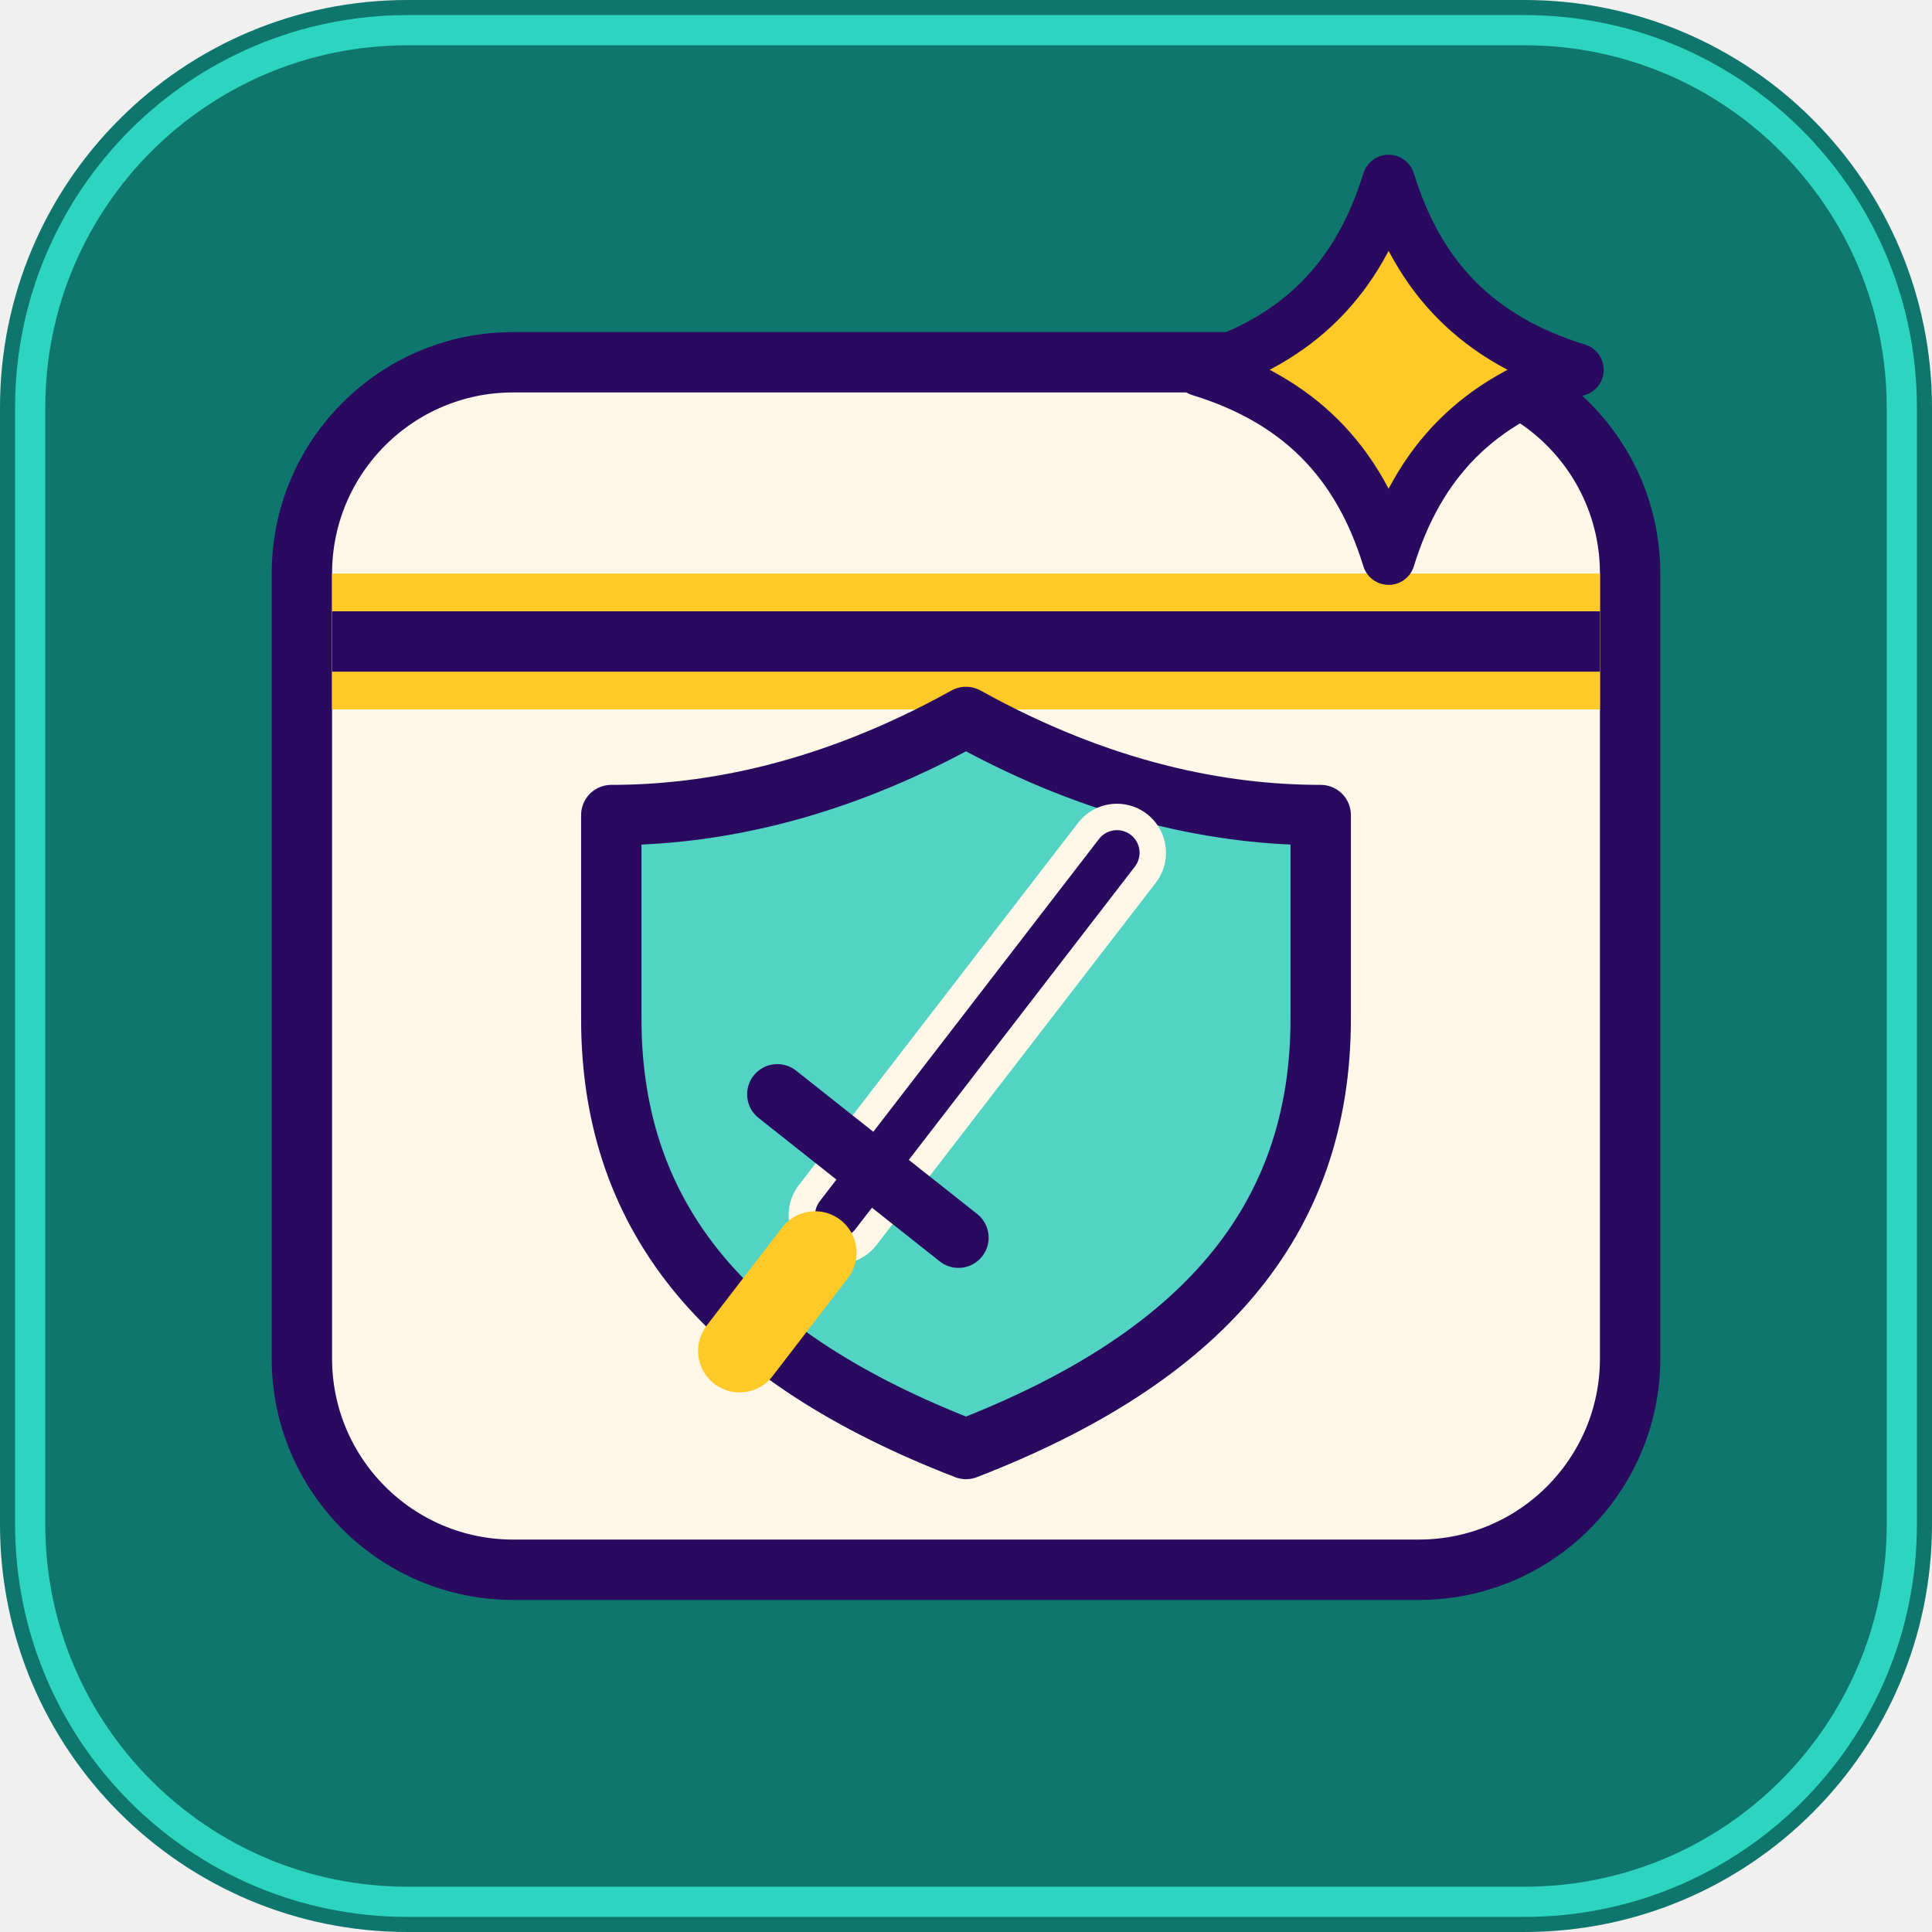
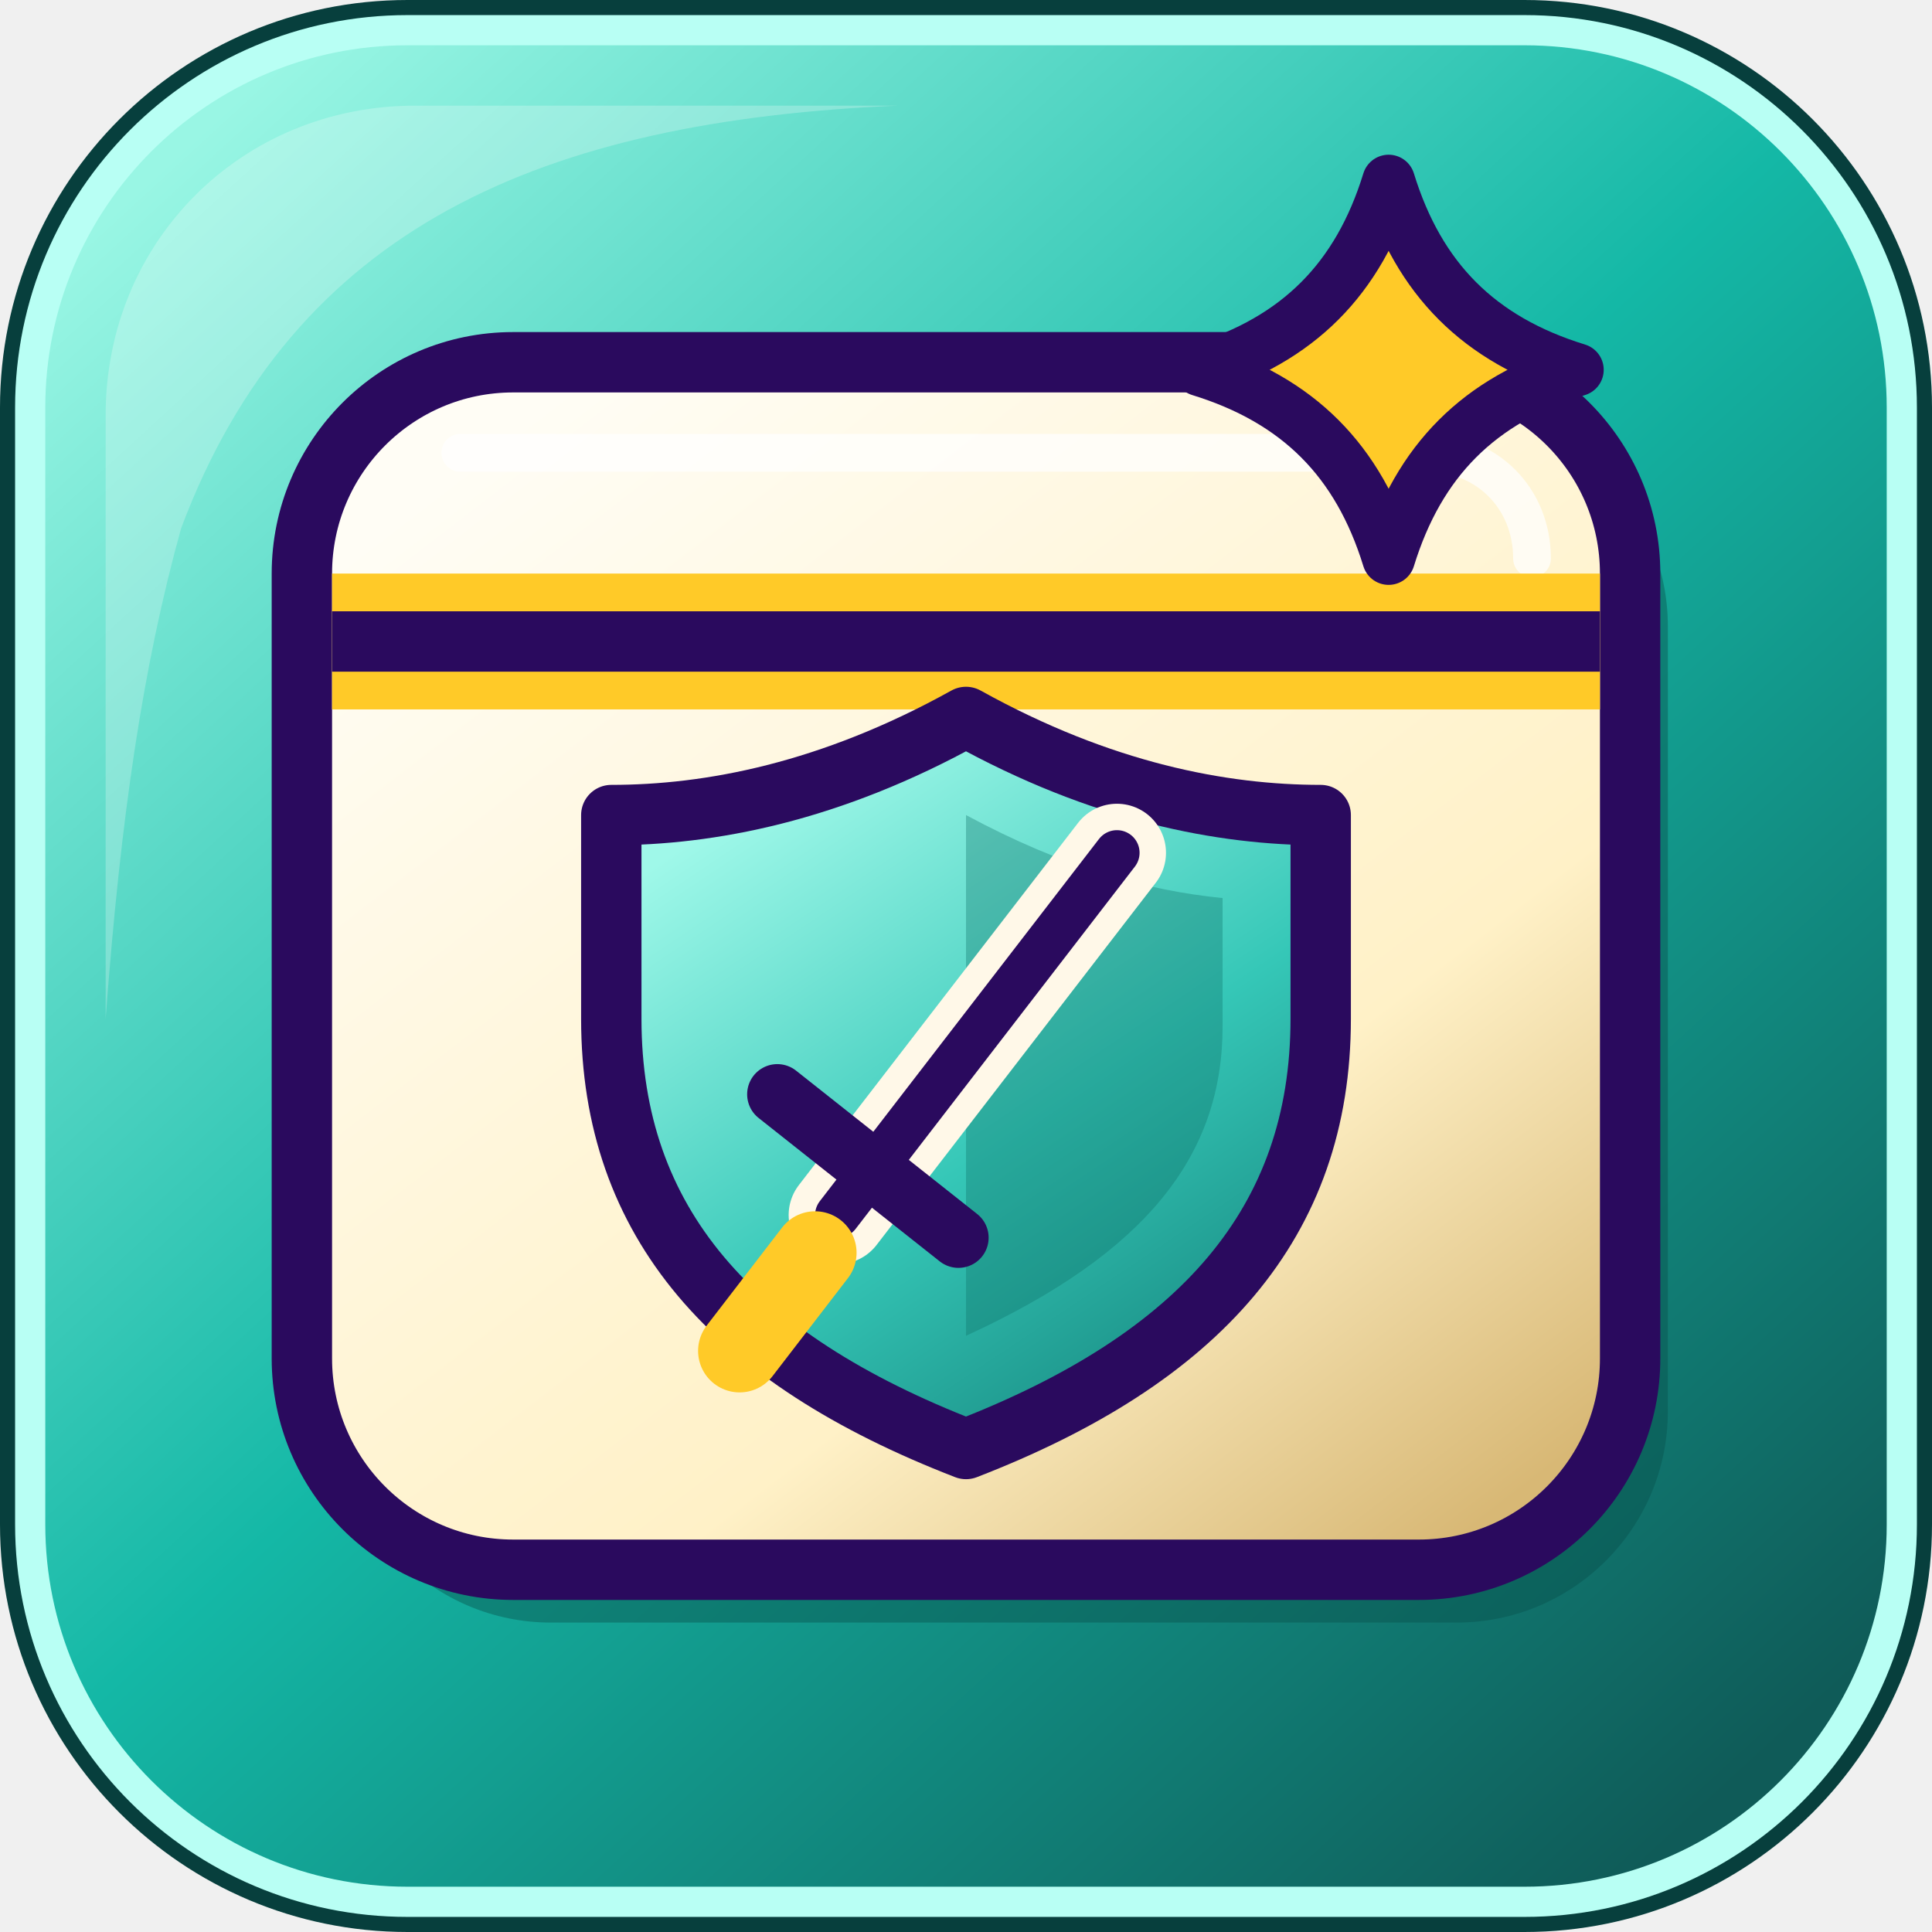
<svg xmlns="http://www.w3.org/2000/svg" viewBox="0 0 256 256" role="img" aria-labelledby="title desc">
-   <rect width="256" height="256" rx="54" fill="#0f766e" />
-   <rect x="4" y="4" width="248" height="248" rx="50" fill="none" stroke="#2dd4bf" stroke-width="4" />
-   <rect x="40" y="48" width="176" height="160" rx="28" fill="#fff8e8" stroke="#2a0a5e" stroke-width="8" />
+   <defs>
+     <linearGradient id="support-bg" x1="26" y1="18" x2="228" y2="238" gradientUnits="userSpaceOnUse">
+       <stop stop-color="#99f6e4" />
+       <stop offset="0.48" stop-color="#14b8a6" />
+       <stop offset="1" stop-color="#0f5b58" />
+     </linearGradient>
+     <linearGradient id="support-paper" x1="70" y1="55" x2="188" y2="208" gradientUnits="userSpaceOnUse">
+       <stop stop-color="#fffdf5" />
+       <stop offset="0.68" stop-color="#fff1c7" />
+       <stop offset="1" stop-color="#d8b875" />
+     </linearGradient>
+     <linearGradient id="support-shield" x1="101" y1="105" x2="158" y2="190" gradientUnits="userSpaceOnUse">
+       <stop stop-color="#9ff8e9" />
+       <stop offset="0.55" stop-color="#35c7b7" />
+       <stop offset="1" stop-color="#16867e" />
+     </linearGradient>
+   </defs>
+   <rect width="256" height="256" rx="54" fill="#073f3d" />
+   <rect x="4" y="4" width="248" height="248" rx="50" fill="url(#support-bg)" stroke="#b8fff4" stroke-width="4" />
+   <path d="M24 70C39 30 72 16 119 14H55c-23 0-41 18-41 41v80c2-27 5-47 10-65Z" fill="#fff" opacity=".24" />
+   <rect x="45" y="55" width="176" height="160" rx="28" fill="#064f4b" opacity=".42" />
+   <rect x="40" y="48" width="176" height="160" rx="28" fill="url(#support-paper)" stroke="#2a0a5e" stroke-width="8" />
+   <path d="M61 60h128c8 0 14 6 14 14" fill="none" stroke="#fff" stroke-width="5" stroke-linecap="round" opacity=".72" />
  <path d="M44 85h168" stroke="#ffca28" stroke-width="18" />
  <path d="M44 85h168" stroke="#2a0a5e" stroke-width="8" />
-   <path d="M128 95c18 10 34 13 47 13v27c0 27-16 45-47 57-31-12-47-30-47-57v-27c13 0 29-3 47-13Z" fill="#52d3c4" stroke="#2a0a5e" stroke-width="8" stroke-linejoin="round" />
+   <path d="M128 95c18 10 34 13 47 13v27c0 27-16 45-47 57-31-12-47-30-47-57v-27c13 0 29-3 47-13Z" fill="url(#support-shield)" stroke="#2a0a5e" stroke-width="8" stroke-linejoin="round" />
+   <path d="M128 108c13 7 24 10 34 11v17c0 17-10 30-34 41Z" fill="#0b6e68" opacity=".34" />
  <path d="m111 161 37-48" stroke="#fff8e8" stroke-width="13" stroke-linecap="round" />
  <path d="m111 161 37-48" stroke="#2a0a5e" stroke-width="6" stroke-linecap="round" />
  <path d="m103 145 24 19" stroke="#2a0a5e" stroke-width="8" stroke-linecap="round" />
  <path d="m108 166-10 13" stroke="#ffca28" stroke-width="11" stroke-linecap="round" />
  <path d="M184 24c4 13 12 21 25 25-13 4-21 12-25 25-4-13-12-21-25-25 13-4 21-12 25-25Z" fill="#ffca28" stroke="#2a0a5e" stroke-width="7" stroke-linejoin="round" />
</svg>
